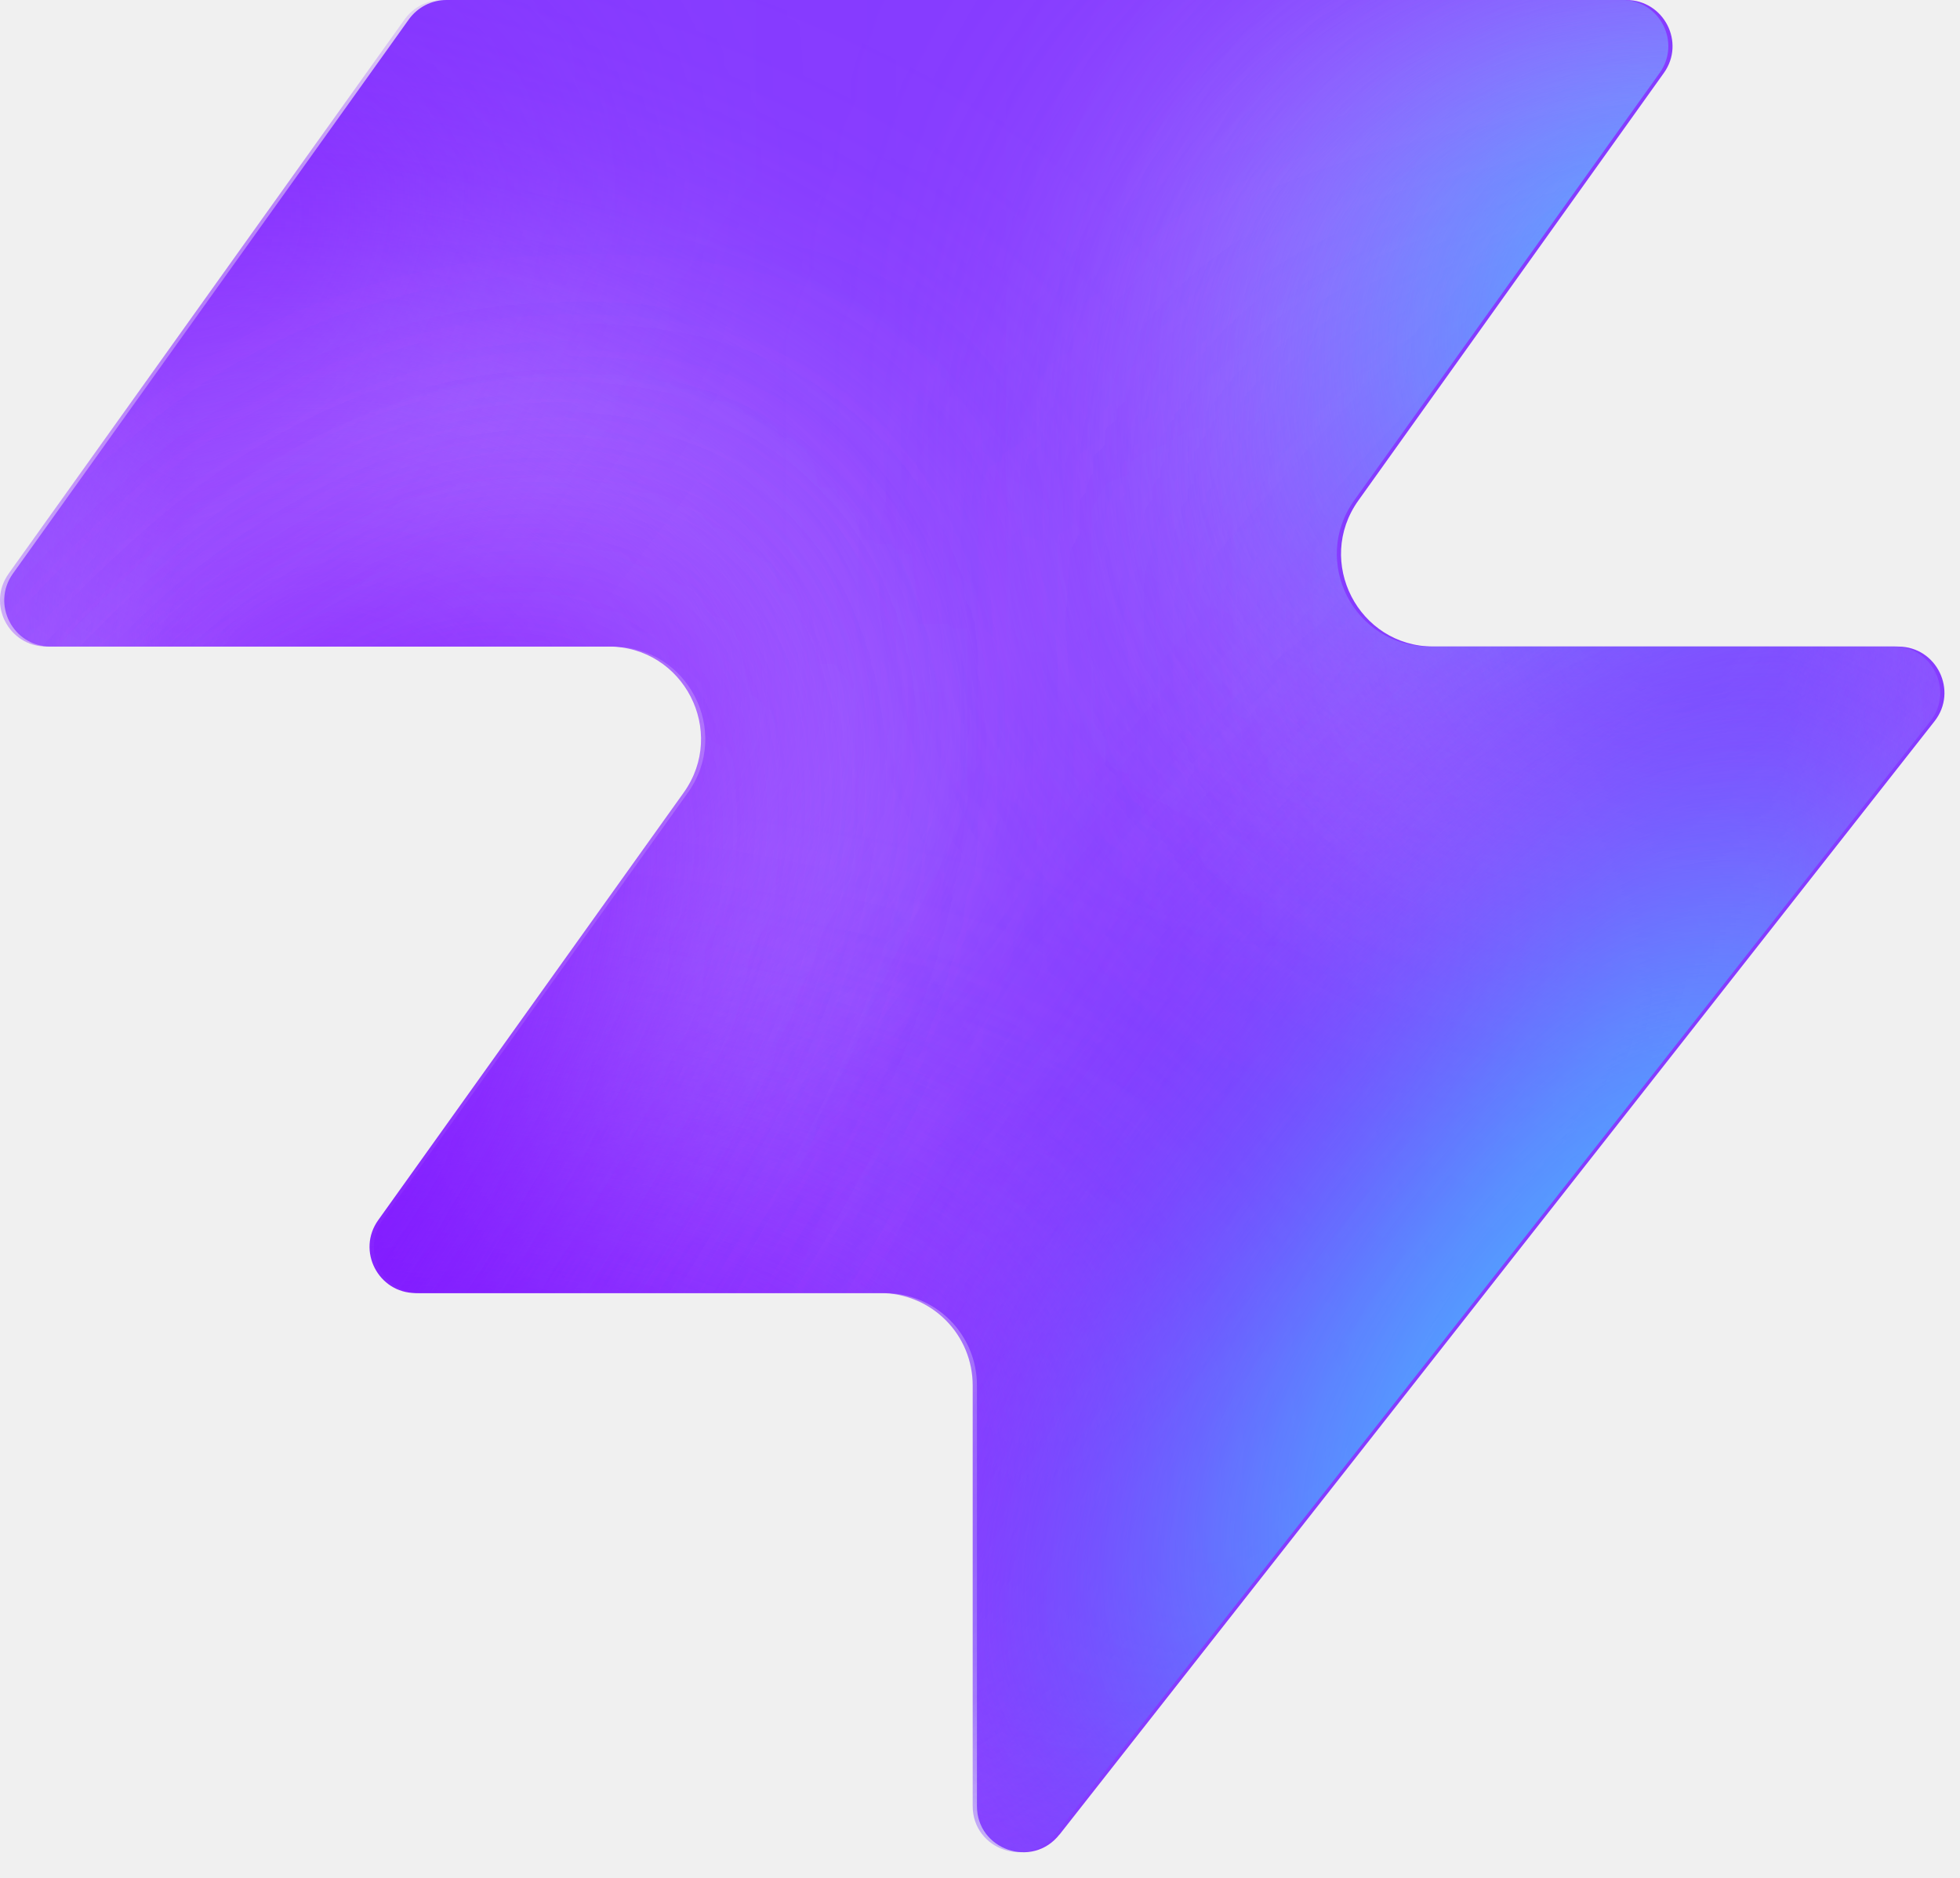
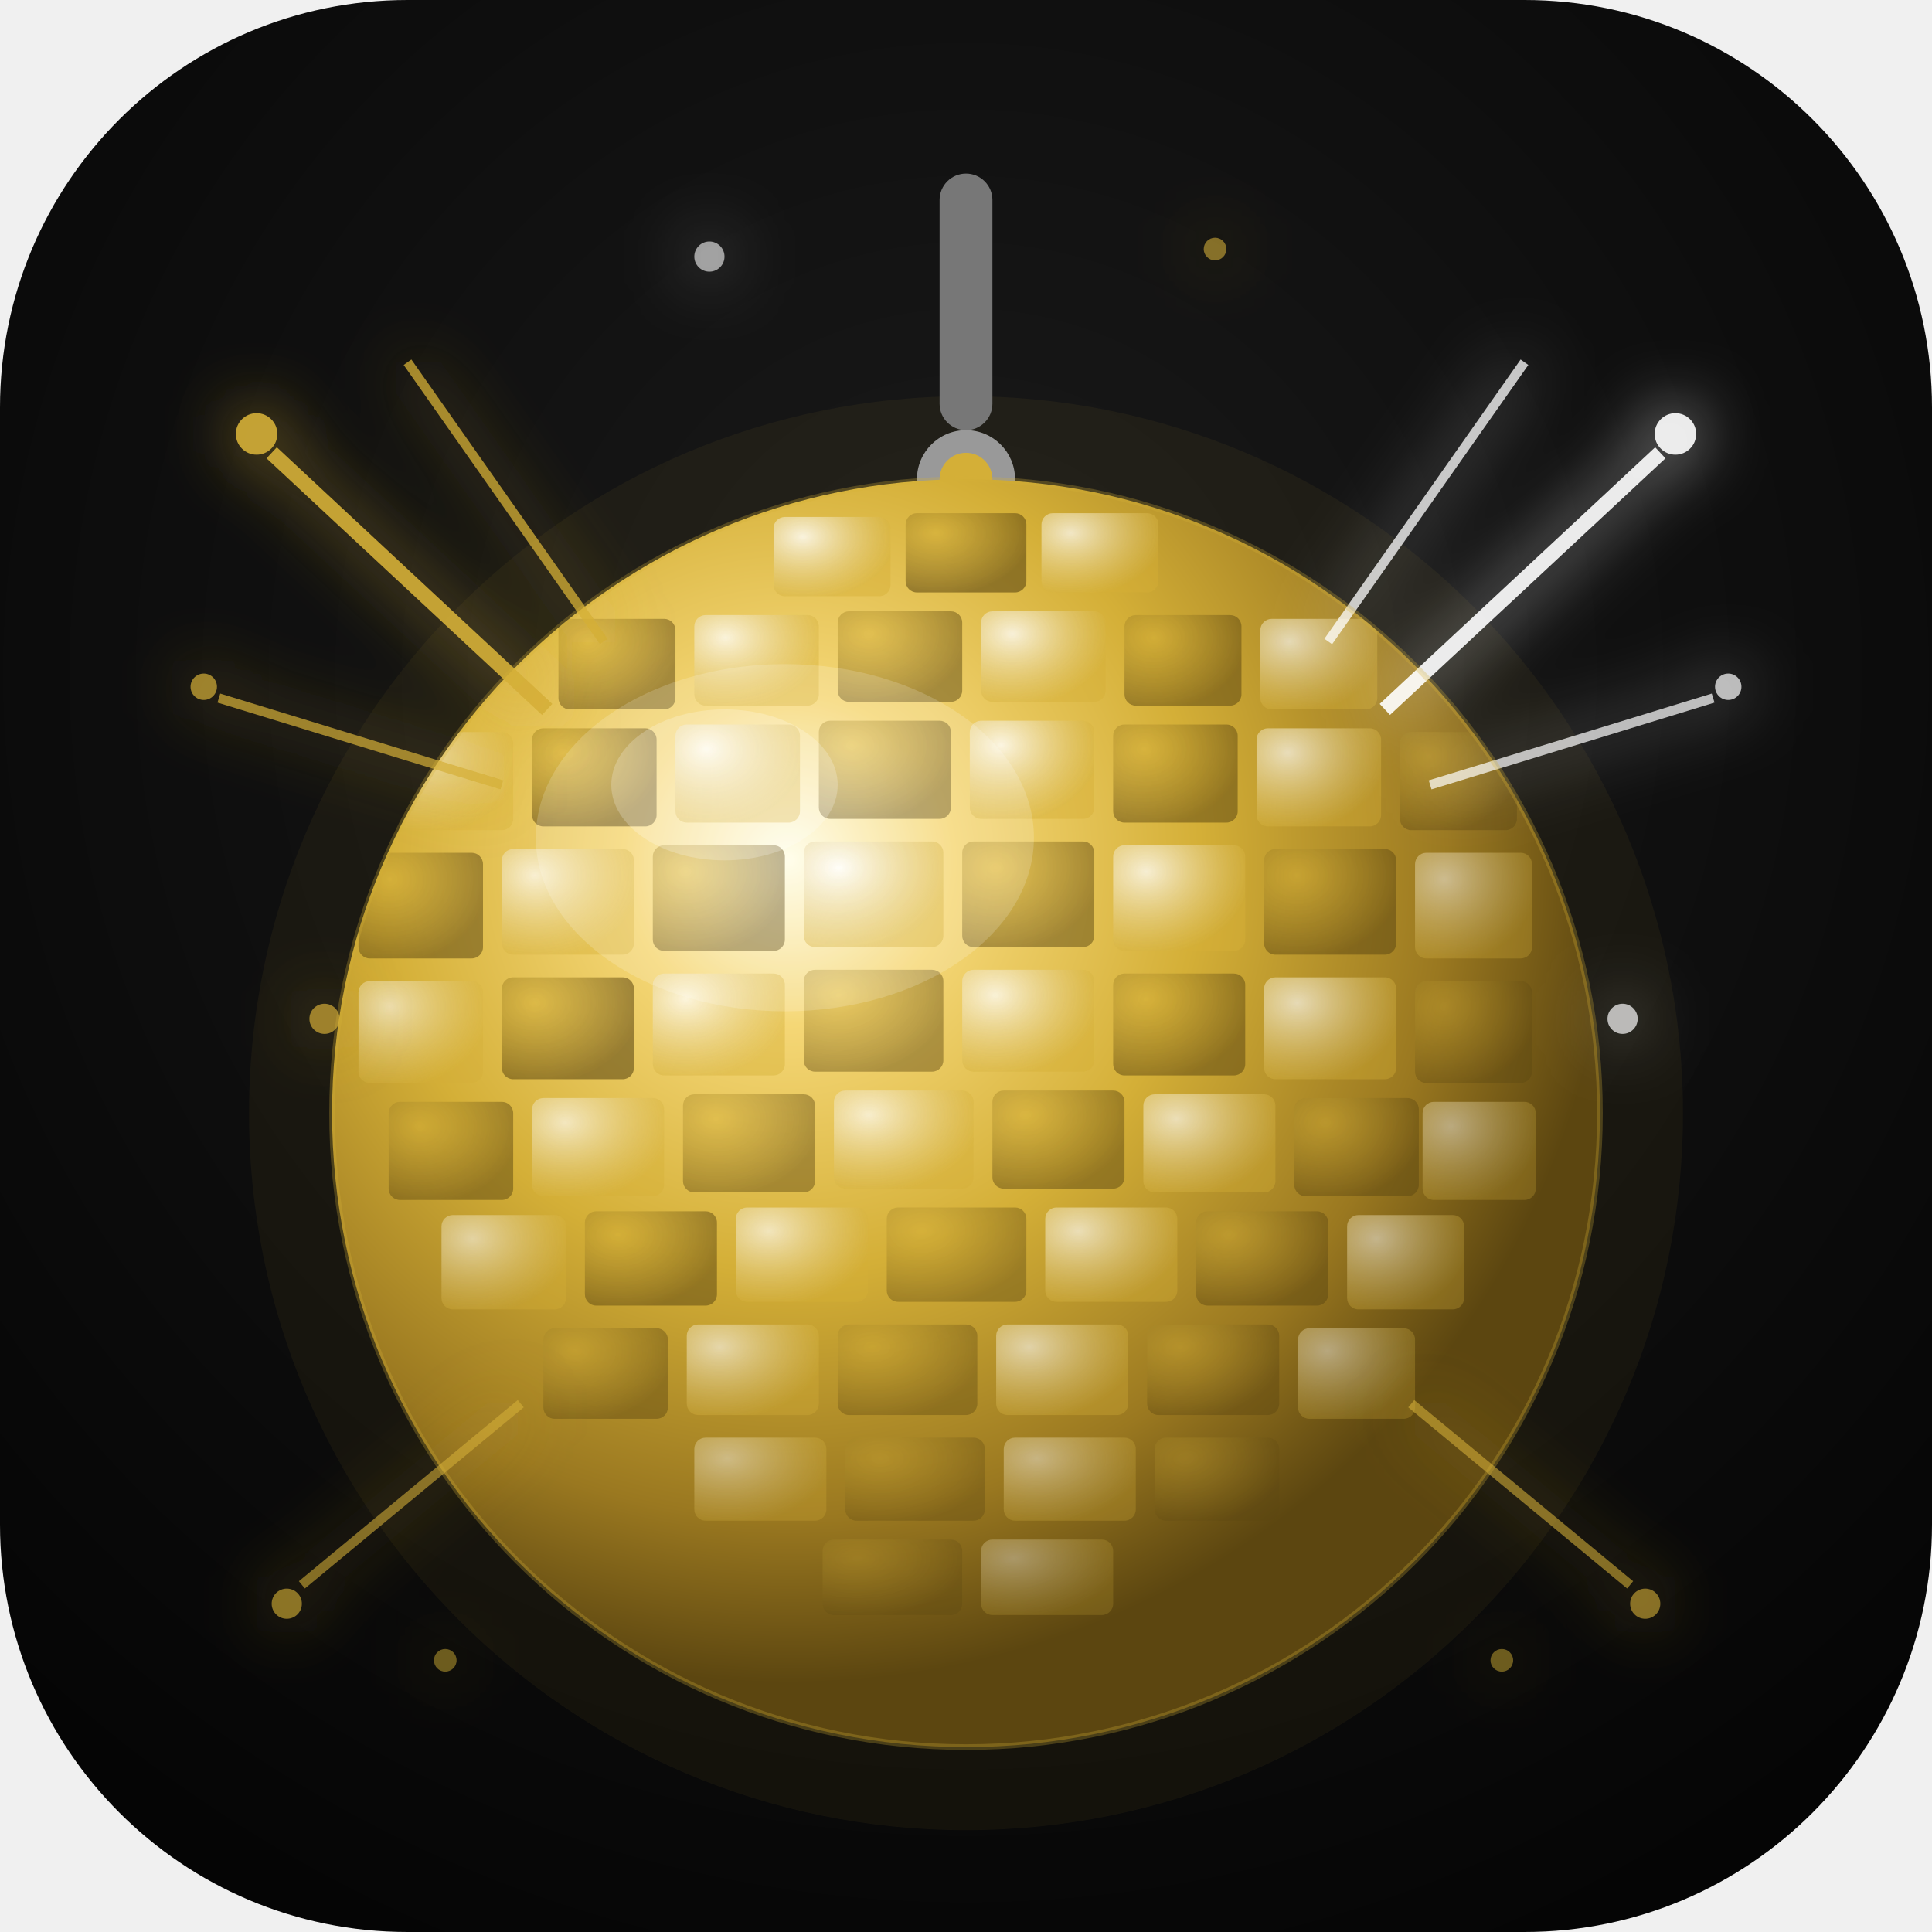
- <svg xmlns="http://www.w3.org/2000/svg" width="48" height="46" fill="none" viewBox="0 0 48 46">
-   <path fill="#863bff" d="M25.946 44.938c-.664.845-2.021.375-2.021-.698V33.937a2.26 2.26 0 0 0-2.262-2.262H10.287c-.92 0-1.456-1.04-.92-1.788l7.48-10.471c1.07-1.497 0-3.578-1.842-3.578H1.237c-.92 0-1.456-1.04-.92-1.788L10.013.474c.214-.297.556-.474.92-.474h28.894c.92 0 1.456 1.04.92 1.788l-7.48 10.471c-1.07 1.498 0 3.579 1.842 3.579h11.377c.943 0 1.473 1.088.89 1.83L25.947 44.94z" style="fill:#863bff;fill:color(display-p3 .525 .23 1);fill-opacity:1" />
-   <mask id="a" width="48" height="46" x="0" y="0" maskUnits="userSpaceOnUse" style="mask-type:alpha">
-     <path fill="#000" d="M25.842 44.938c-.664.844-2.021.375-2.021-.698V33.937a2.26 2.26 0 0 0-2.262-2.262H10.183c-.92 0-1.456-1.04-.92-1.788l7.48-10.471c1.07-1.498 0-3.579-1.842-3.579H1.133c-.92 0-1.456-1.04-.92-1.787L9.91.473c.214-.297.556-.474.92-.474h28.894c.92 0 1.456 1.04.92 1.788l-7.48 10.471c-1.07 1.498 0 3.578 1.842 3.578h11.377c.943 0 1.473 1.088.89 1.832L25.843 44.94z" style="fill:#000;fill-opacity:1" />
-   </mask>
-   <g mask="url(#a)">
-     <g filter="url(#b)">
-       <ellipse cx="5.508" cy="14.704" fill="#ede6ff" rx="5.508" ry="14.704" style="fill:#ede6ff;fill:color(display-p3 .927 .903 1);fill-opacity:1" transform="matrix(.00324 1 1 -.00324 -4.47 31.516)" />
-     </g>
-     <g filter="url(#c)">
-       <ellipse cx="10.399" cy="29.851" fill="#ede6ff" rx="10.399" ry="29.851" style="fill:#ede6ff;fill:color(display-p3 .927 .903 1);fill-opacity:1" transform="matrix(.00324 1 1 -.00324 -39.328 7.883)" />
-     </g>
-     <g filter="url(#d)">
-       <ellipse cx="5.508" cy="30.487" fill="#7e14ff" rx="5.508" ry="30.487" style="fill:#7e14ff;fill:color(display-p3 .492 .077 1);fill-opacity:1" transform="rotate(89.814 -25.913 -14.639)scale(1 -1)" />
-     </g>
-     <g filter="url(#e)">
-       <ellipse cx="5.508" cy="30.599" fill="#7e14ff" rx="5.508" ry="30.599" style="fill:#7e14ff;fill:color(display-p3 .492 .077 1);fill-opacity:1" transform="rotate(89.814 -32.644 -3.334)scale(1 -1)" />
-     </g>
-     <g filter="url(#f)">
-       <ellipse cx="5.508" cy="30.599" fill="#7e14ff" rx="5.508" ry="30.599" style="fill:#7e14ff;fill:color(display-p3 .492 .077 1);fill-opacity:1" transform="matrix(.00324 1 1 -.00324 -34.34 30.47)" />
-     </g>
-     <g filter="url(#g)">
-       <ellipse cx="14.072" cy="22.078" fill="#ede6ff" rx="14.072" ry="22.078" style="fill:#ede6ff;fill:color(display-p3 .927 .903 1);fill-opacity:1" transform="rotate(93.35 24.506 48.493)scale(-1 1)" />
-     </g>
-     <g filter="url(#h)">
-       <ellipse cx="3.47" cy="21.501" fill="#7e14ff" rx="3.47" ry="21.501" style="fill:#7e14ff;fill:color(display-p3 .492 .077 1);fill-opacity:1" transform="rotate(89.009 28.708 47.59)scale(-1 1)" />
-     </g>
-     <g filter="url(#i)">
-       <ellipse cx="3.47" cy="21.501" fill="#7e14ff" rx="3.47" ry="21.501" style="fill:#7e14ff;fill:color(display-p3 .492 .077 1);fill-opacity:1" transform="rotate(89.009 28.708 47.59)scale(-1 1)" />
-     </g>
-     <g filter="url(#j)">
-       <ellipse cx=".387" cy="8.972" fill="#7e14ff" rx="4.407" ry="29.108" style="fill:#7e14ff;fill:color(display-p3 .492 .077 1);fill-opacity:1" transform="rotate(39.51 .387 8.972)" />
-     </g>
-     <g filter="url(#k)">
-       <ellipse cx="47.523" cy="-6.092" fill="#7e14ff" rx="4.407" ry="29.108" style="fill:#7e14ff;fill:color(display-p3 .492 .077 1);fill-opacity:1" transform="rotate(37.892 47.523 -6.092)" />
-     </g>
-     <g filter="url(#l)">
-       <ellipse cx="41.412" cy="6.333" fill="#47bfff" rx="5.971" ry="9.665" style="fill:#47bfff;fill:color(display-p3 .28 .748 1);fill-opacity:1" transform="rotate(37.892 41.412 6.333)" />
-     </g>
-     <g filter="url(#m)">
-       <ellipse cx="-1.879" cy="38.332" fill="#7e14ff" rx="4.407" ry="29.108" style="fill:#7e14ff;fill:color(display-p3 .492 .077 1);fill-opacity:1" transform="rotate(37.892 -1.88 38.332)" />
-     </g>
-     <g filter="url(#n)">
-       <ellipse cx="-1.879" cy="38.332" fill="#7e14ff" rx="4.407" ry="29.108" style="fill:#7e14ff;fill:color(display-p3 .492 .077 1);fill-opacity:1" transform="rotate(37.892 -1.88 38.332)" />
-     </g>
-     <g filter="url(#o)">
-       <ellipse cx="35.651" cy="29.907" fill="#7e14ff" rx="4.407" ry="29.108" style="fill:#7e14ff;fill:color(display-p3 .492 .077 1);fill-opacity:1" transform="rotate(37.892 35.651 29.907)" />
-     </g>
-     <g filter="url(#p)">
-       <ellipse cx="38.418" cy="32.4" fill="#47bfff" rx="5.971" ry="15.297" style="fill:#47bfff;fill:color(display-p3 .28 .748 1);fill-opacity:1" transform="rotate(37.892 38.418 32.4)" />
-     </g>
+ <svg xmlns="http://www.w3.org/2000/svg" viewBox="0 0 512 512">
+   <defs>
+     <radialGradient id="bg" cx="50%" cy="35%" r="75%">
+       <stop offset="0%" stop-color="#1a1a1a" />
+       <stop offset="100%" stop-color="#040404" />
+     </radialGradient>
+     <radialGradient id="ball" cx="36%" cy="30%" r="65%">
+       <stop offset="0%" stop-color="#fffde7" />
+       <stop offset="20%" stop-color="#f5d776" />
+       <stop offset="50%" stop-color="#D4AF37" />
+       <stop offset="80%" stop-color="#9a7820" />
+       <stop offset="100%" stop-color="#5c4610" />
+     </radialGradient>
+     <radialGradient id="tileA" cx="25%" cy="25%" r="80%">
+       <stop offset="0%" stop-color="#ffffff" stop-opacity="0.95" />
+       <stop offset="100%" stop-color="#D4AF37" stop-opacity="0.55" />
+     </radialGradient>
+     <radialGradient id="tileB" cx="25%" cy="25%" r="80%">
+       <stop offset="0%" stop-color="#D4AF37" stop-opacity="0.7" />
+       <stop offset="100%" stop-color="#5c4610" stop-opacity="0.85" />
+     </radialGradient>
+     <filter id="glow">
+       <feGaussianBlur stdDeviation="9" result="b" />
+       <feMerge>
+         <feMergeNode in="b" />
+         <feMergeNode in="SourceGraphic" />
+       </feMerge>
+     </filter>
+     <filter id="softglow">
+       <feGaussianBlur stdDeviation="5" result="b" />
+       <feMerge>
+         <feMergeNode in="b" />
+         <feMergeNode in="SourceGraphic" />
+       </feMerge>
+     </filter>
+     <clipPath id="clip">
+       <circle cx="256" cy="295" r="168" />
+     </clipPath>
+   </defs>
+   <rect width="512" height="512" rx="108" fill="url(#bg)" />
+   <circle cx="256" cy="295" r="190" fill="#D4AF37" opacity="0.06" />
+   <rect x="249" y="46" width="14" height="68" rx="7" fill="#777" />
+   <circle cx="256" cy="127" r="13" fill="#999" />
+   <circle cx="256" cy="127" r="7" fill="#D4AF37" />
+   <circle cx="256" cy="295" r="168" fill="url(#ball)" />
+   <g clip-path="url(#clip)">
+     <rect x="205" y="137" width="31" height="21" rx="3" fill="url(#tileA)" opacity="0.85" />
+     <rect x="240" y="136" width="32" height="21" rx="3" fill="url(#tileB)" opacity="0.70" />
+     <rect x="276" y="136" width="31" height="21" rx="3" fill="url(#tileA)" opacity="0.75" />
+     <rect x="148" y="164" width="31" height="24" rx="3" fill="url(#tileB)" opacity="0.60" />
+     <rect x="184" y="163" width="33" height="24" rx="3" fill="url(#tileA)" opacity="0.80" />
+     <rect x="222" y="162" width="33" height="24" rx="3" fill="url(#tileB)" opacity="0.58" />
+     <rect x="260" y="162" width="33" height="24" rx="3" fill="url(#tileA)" opacity="0.82" />
+     <rect x="298" y="163" width="31" height="24" rx="3" fill="url(#tileB)" opacity="0.62" />
+     <rect x="334" y="164" width="31" height="24" rx="3" fill="url(#tileA)" opacity="0.68" />
+     <rect x="103" y="194" width="33" height="26" rx="3" fill="url(#tileA)" opacity="0.58" />
+     <rect x="141" y="193" width="33" height="26" rx="3" fill="url(#tileB)" opacity="0.68" />
+     <rect x="179" y="192" width="33" height="26" rx="3" fill="url(#tileA)" opacity="0.85" />
+     <rect x="217" y="191" width="35" height="26" rx="3" fill="url(#tileB)" opacity="0.58" />
+     <rect x="257" y="191" width="33" height="26" rx="3" fill="url(#tileA)" opacity="0.85" />
+     <rect x="295" y="192" width="33" height="26" rx="3" fill="url(#tileB)" opacity="0.62" />
+     <rect x="333" y="193" width="33" height="26" rx="3" fill="url(#tileA)" opacity="0.70" />
+     <rect x="371" y="194" width="31" height="26" rx="3" fill="url(#tileB)" opacity="0.52" />
+     <rect x="95" y="226" width="33" height="28" rx="3" fill="url(#tileB)" opacity="0.62" />
+     <rect x="133" y="225" width="35" height="28" rx="3" fill="url(#tileA)" opacity="0.75" />
+     <rect x="173" y="224" width="35" height="28" rx="3" fill="url(#tileB)" opacity="0.58" />
+     <rect x="213" y="223" width="37" height="28" rx="3" fill="url(#tileA)" opacity="0.90" />
+     <rect x="255" y="223" width="35" height="28" rx="3" fill="url(#tileB)" opacity="0.58" />
+     <rect x="295" y="224" width="35" height="28" rx="3" fill="url(#tileA)" opacity="0.80" />
+     <rect x="335" y="225" width="35" height="28" rx="3" fill="url(#tileB)" opacity="0.62" />
+     <rect x="375" y="226" width="31" height="28" rx="3" fill="url(#tileA)" opacity="0.52" />
+     <rect x="95" y="260" width="33" height="27" rx="3" fill="url(#tileA)" opacity="0.62" />
+     <rect x="133" y="259" width="35" height="27" rx="3" fill="url(#tileB)" opacity="0.68" />
+     <rect x="173" y="258" width="35" height="27" rx="3" fill="url(#tileA)" opacity="0.78" />
+     <rect x="213" y="257" width="37" height="27" rx="3" fill="url(#tileB)" opacity="0.52" />
+     <rect x="255" y="257" width="35" height="27" rx="3" fill="url(#tileA)" opacity="0.78" />
+     <rect x="295" y="258" width="35" height="27" rx="3" fill="url(#tileB)" opacity="0.62" />
+     <rect x="335" y="259" width="35" height="27" rx="3" fill="url(#tileA)" opacity="0.68" />
+     <rect x="375" y="260" width="31" height="27" rx="3" fill="url(#tileB)" opacity="0.48" />
+     <rect x="103" y="292" width="33" height="26" rx="3" fill="url(#tileB)" opacity="0.58" />
+     <rect x="141" y="291" width="35" height="26" rx="3" fill="url(#tileA)" opacity="0.68" />
+     <rect x="181" y="290" width="35" height="26" rx="3" fill="url(#tileB)" opacity="0.52" />
+     <rect x="221" y="289" width="37" height="26" rx="3" fill="url(#tileA)" opacity="0.72" />
+     <rect x="263" y="289" width="35" height="26" rx="3" fill="url(#tileB)" opacity="0.58" />
+     <rect x="303" y="290" width="35" height="26" rx="3" fill="url(#tileA)" opacity="0.68" />
+     <rect x="343" y="291" width="33" height="26" rx="3" fill="url(#tileB)" opacity="0.58" />
+     <rect x="377" y="292" width="30" height="26" rx="3" fill="url(#tileA)" opacity="0.46" />
+     <rect x="117" y="322" width="33" height="25" rx="3" fill="url(#tileA)" opacity="0.58" />
+     <rect x="155" y="321" width="35" height="25" rx="3" fill="url(#tileB)" opacity="0.62" />
+     <rect x="195" y="320" width="35" height="25" rx="3" fill="url(#tileA)" opacity="0.68" />
+     <rect x="235" y="320" width="37" height="25" rx="3" fill="url(#tileB)" opacity="0.48" />
+     <rect x="277" y="320" width="35" height="25" rx="3" fill="url(#tileA)" opacity="0.68" />
+     <rect x="317" y="321" width="35" height="25" rx="3" fill="url(#tileB)" opacity="0.58" />
+     <rect x="357" y="322" width="31" height="25" rx="3" fill="url(#tileA)" opacity="0.52" />
+     <rect x="144" y="352" width="33" height="24" rx="3" fill="url(#tileB)" opacity="0.52" />
+     <rect x="182" y="351" width="35" height="24" rx="3" fill="url(#tileA)" opacity="0.62" />
+     <rect x="222" y="351" width="37" height="24" rx="3" fill="url(#tileB)" opacity="0.46" />
+     <rect x="264" y="351" width="35" height="24" rx="3" fill="url(#tileA)" opacity="0.62" />
+     <rect x="304" y="351" width="35" height="24" rx="3" fill="url(#tileB)" opacity="0.52" />
+     <rect x="344" y="352" width="31" height="24" rx="3" fill="url(#tileA)" opacity="0.46" />
+     <rect x="184" y="381" width="35" height="22" rx="3" fill="url(#tileA)" opacity="0.46" />
+     <rect x="224" y="381" width="37" height="22" rx="3" fill="url(#tileB)" opacity="0.40" />
+     <rect x="266" y="381" width="35" height="22" rx="3" fill="url(#tileA)" opacity="0.46" />
+     <rect x="306" y="381" width="33" height="22" rx="3" fill="url(#tileB)" opacity="0.40" />
+     <rect x="218" y="408" width="37" height="20" rx="3" fill="url(#tileB)" opacity="0.36" />
+     <rect x="260" y="408" width="35" height="20" rx="3" fill="url(#tileA)" opacity="0.36" />
  </g>
-   <defs>
-     <filter id="b" width="60.045" height="41.654" x="-19.77" y="16.149" color-interpolation-filters="sRGB" filterUnits="userSpaceOnUse">
-       <feFlood flood-opacity="0" result="BackgroundImageFix" />
-       <feBlend in="SourceGraphic" in2="BackgroundImageFix" result="shape" />
-       <feGaussianBlur result="effect1_foregroundBlur_2002_17158" stdDeviation="7.659" />
-     </filter>
-     <filter id="c" width="90.34" height="51.437" x="-54.613" y="-7.533" color-interpolation-filters="sRGB" filterUnits="userSpaceOnUse">
-       <feFlood flood-opacity="0" result="BackgroundImageFix" />
-       <feBlend in="SourceGraphic" in2="BackgroundImageFix" result="shape" />
-       <feGaussianBlur result="effect1_foregroundBlur_2002_17158" stdDeviation="7.659" />
-     </filter>
-     <filter id="d" width="79.355" height="29.4" x="-49.64" y="2.03" color-interpolation-filters="sRGB" filterUnits="userSpaceOnUse">
-       <feFlood flood-opacity="0" result="BackgroundImageFix" />
-       <feBlend in="SourceGraphic" in2="BackgroundImageFix" result="shape" />
-       <feGaussianBlur result="effect1_foregroundBlur_2002_17158" stdDeviation="4.596" />
-     </filter>
-     <filter id="e" width="79.579" height="29.4" x="-45.045" y="20.029" color-interpolation-filters="sRGB" filterUnits="userSpaceOnUse">
-       <feFlood flood-opacity="0" result="BackgroundImageFix" />
-       <feBlend in="SourceGraphic" in2="BackgroundImageFix" result="shape" />
-       <feGaussianBlur result="effect1_foregroundBlur_2002_17158" stdDeviation="4.596" />
-     </filter>
-     <filter id="f" width="79.579" height="29.4" x="-43.513" y="21.178" color-interpolation-filters="sRGB" filterUnits="userSpaceOnUse">
-       <feFlood flood-opacity="0" result="BackgroundImageFix" />
-       <feBlend in="SourceGraphic" in2="BackgroundImageFix" result="shape" />
-       <feGaussianBlur result="effect1_foregroundBlur_2002_17158" stdDeviation="4.596" />
-     </filter>
-     <filter id="g" width="74.749" height="58.852" x="15.756" y="-17.901" color-interpolation-filters="sRGB" filterUnits="userSpaceOnUse">
-       <feFlood flood-opacity="0" result="BackgroundImageFix" />
-       <feBlend in="SourceGraphic" in2="BackgroundImageFix" result="shape" />
-       <feGaussianBlur result="effect1_foregroundBlur_2002_17158" stdDeviation="7.659" />
-     </filter>
-     <filter id="h" width="61.377" height="25.362" x="23.548" y="2.284" color-interpolation-filters="sRGB" filterUnits="userSpaceOnUse">
-       <feFlood flood-opacity="0" result="BackgroundImageFix" />
-       <feBlend in="SourceGraphic" in2="BackgroundImageFix" result="shape" />
-       <feGaussianBlur result="effect1_foregroundBlur_2002_17158" stdDeviation="4.596" />
-     </filter>
-     <filter id="i" width="61.377" height="25.362" x="23.548" y="2.284" color-interpolation-filters="sRGB" filterUnits="userSpaceOnUse">
-       <feFlood flood-opacity="0" result="BackgroundImageFix" />
-       <feBlend in="SourceGraphic" in2="BackgroundImageFix" result="shape" />
-       <feGaussianBlur result="effect1_foregroundBlur_2002_17158" stdDeviation="4.596" />
-     </filter>
-     <filter id="j" width="56.045" height="63.649" x="-27.636" y="-22.853" color-interpolation-filters="sRGB" filterUnits="userSpaceOnUse">
-       <feFlood flood-opacity="0" result="BackgroundImageFix" />
-       <feBlend in="SourceGraphic" in2="BackgroundImageFix" result="shape" />
-       <feGaussianBlur result="effect1_foregroundBlur_2002_17158" stdDeviation="4.596" />
-     </filter>
-     <filter id="k" width="54.814" height="64.646" x="20.116" y="-38.415" color-interpolation-filters="sRGB" filterUnits="userSpaceOnUse">
-       <feFlood flood-opacity="0" result="BackgroundImageFix" />
-       <feBlend in="SourceGraphic" in2="BackgroundImageFix" result="shape" />
-       <feGaussianBlur result="effect1_foregroundBlur_2002_17158" stdDeviation="4.596" />
-     </filter>
-     <filter id="l" width="33.541" height="35.313" x="24.641" y="-11.323" color-interpolation-filters="sRGB" filterUnits="userSpaceOnUse">
-       <feFlood flood-opacity="0" result="BackgroundImageFix" />
-       <feBlend in="SourceGraphic" in2="BackgroundImageFix" result="shape" />
-       <feGaussianBlur result="effect1_foregroundBlur_2002_17158" stdDeviation="4.596" />
-     </filter>
-     <filter id="m" width="54.814" height="64.646" x="-29.286" y="6.009" color-interpolation-filters="sRGB" filterUnits="userSpaceOnUse">
-       <feFlood flood-opacity="0" result="BackgroundImageFix" />
-       <feBlend in="SourceGraphic" in2="BackgroundImageFix" result="shape" />
-       <feGaussianBlur result="effect1_foregroundBlur_2002_17158" stdDeviation="4.596" />
-     </filter>
-     <filter id="n" width="54.814" height="64.646" x="-29.286" y="6.009" color-interpolation-filters="sRGB" filterUnits="userSpaceOnUse">
-       <feFlood flood-opacity="0" result="BackgroundImageFix" />
-       <feBlend in="SourceGraphic" in2="BackgroundImageFix" result="shape" />
-       <feGaussianBlur result="effect1_foregroundBlur_2002_17158" stdDeviation="4.596" />
-     </filter>
-     <filter id="o" width="54.814" height="64.646" x="8.244" y="-2.416" color-interpolation-filters="sRGB" filterUnits="userSpaceOnUse">
-       <feFlood flood-opacity="0" result="BackgroundImageFix" />
-       <feBlend in="SourceGraphic" in2="BackgroundImageFix" result="shape" />
-       <feGaussianBlur result="effect1_foregroundBlur_2002_17158" stdDeviation="4.596" />
-     </filter>
-     <filter id="p" width="39.409" height="43.623" x="18.713" y="10.588" color-interpolation-filters="sRGB" filterUnits="userSpaceOnUse">
-       <feFlood flood-opacity="0" result="BackgroundImageFix" />
-       <feBlend in="SourceGraphic" in2="BackgroundImageFix" result="shape" />
-       <feGaussianBlur result="effect1_foregroundBlur_2002_17158" stdDeviation="4.596" />
-     </filter>
-   </defs>
+   <ellipse cx="208" cy="222" rx="66" ry="46" fill="white" opacity="0.17" clip-path="url(#clip)" />
+   <ellipse cx="192" cy="208" rx="30" ry="20" fill="white" opacity="0.22" clip-path="url(#clip)" />
+   <g filter="url(#glow)">
+     <line x1="145" y1="188" x2="72" y2="120" stroke="#D4AF37" stroke-width="4" opacity="0.90" />
+     <line x1="133" y1="208" x2="58" y2="185" stroke="#D4AF37" stroke-width="2.5" opacity="0.70" />
+     <line x1="160" y1="170" x2="108" y2="96" stroke="#D4AF37" stroke-width="2.5" opacity="0.75" />
+     <circle cx="68" cy="115" r="5.5" fill="#D4AF37" opacity="0.90" />
+     <circle cx="54" cy="182" r="3.5" fill="#D4AF37" opacity="0.70" />
+     <line x1="367" y1="188" x2="440" y2="120" stroke="#ffffff" stroke-width="4" opacity="0.90" />
+     <line x1="379" y1="208" x2="454" y2="185" stroke="#ffffff" stroke-width="2.5" opacity="0.70" />
+     <line x1="352" y1="170" x2="404" y2="96" stroke="#ffffff" stroke-width="2.5" opacity="0.75" />
+     <circle cx="444" cy="115" r="5.5" fill="#ffffff" opacity="0.90" />
+     <circle cx="458" cy="182" r="3.5" fill="#ffffff" opacity="0.70" />
+     <line x1="138" y1="372" x2="80" y2="420" stroke="#D4AF37" stroke-width="2.5" opacity="0.58" />
+     <circle cx="76" cy="425" r="4" fill="#D4AF37" opacity="0.62" />
+     <line x1="374" y1="372" x2="432" y2="420" stroke="#D4AF37" stroke-width="2.5" opacity="0.58" />
+     <circle cx="436" cy="425" r="4" fill="#D4AF37" opacity="0.60" />
+     <circle cx="86" cy="270" r="4" fill="#D4AF37" opacity="0.68" />
+     <circle cx="430" cy="270" r="4" fill="#ffffff" opacity="0.68" />
+     <circle cx="118" cy="440" r="3" fill="#D4AF37" opacity="0.48" />
+     <circle cx="398" cy="440" r="3" fill="#D4AF37" opacity="0.48" />
+     <circle cx="188" cy="68" r="4" fill="#ffffff" opacity="0.58" />
+     <circle cx="322" cy="66" r="3" fill="#D4AF37" opacity="0.58" />
+   </g>
+   <circle cx="256" cy="295" r="168" fill="none" stroke="#D4AF37" stroke-width="1.5" opacity="0.28" />
</svg>
